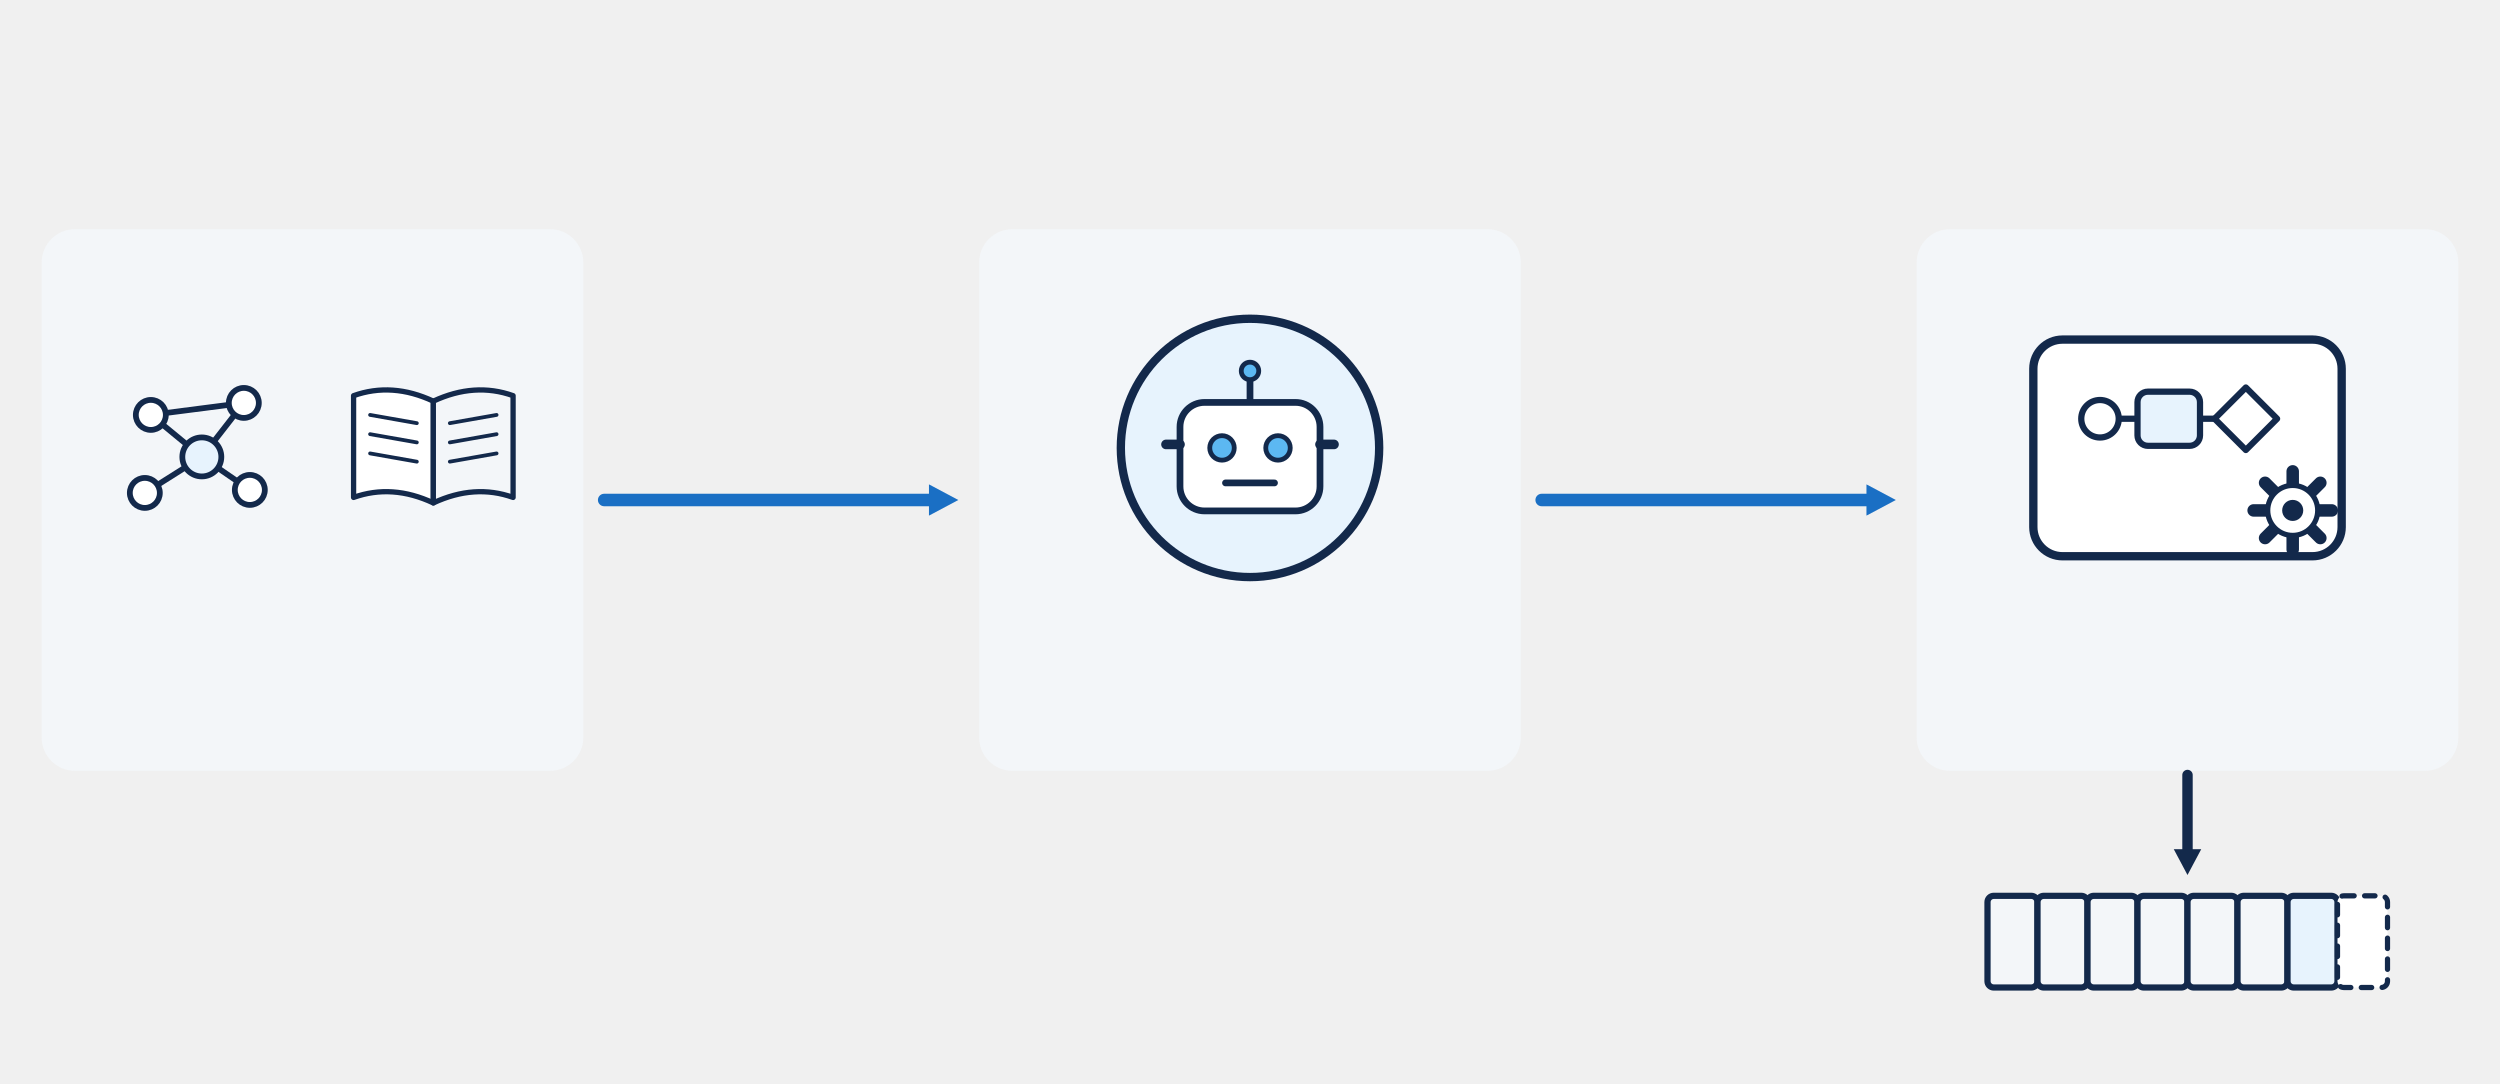
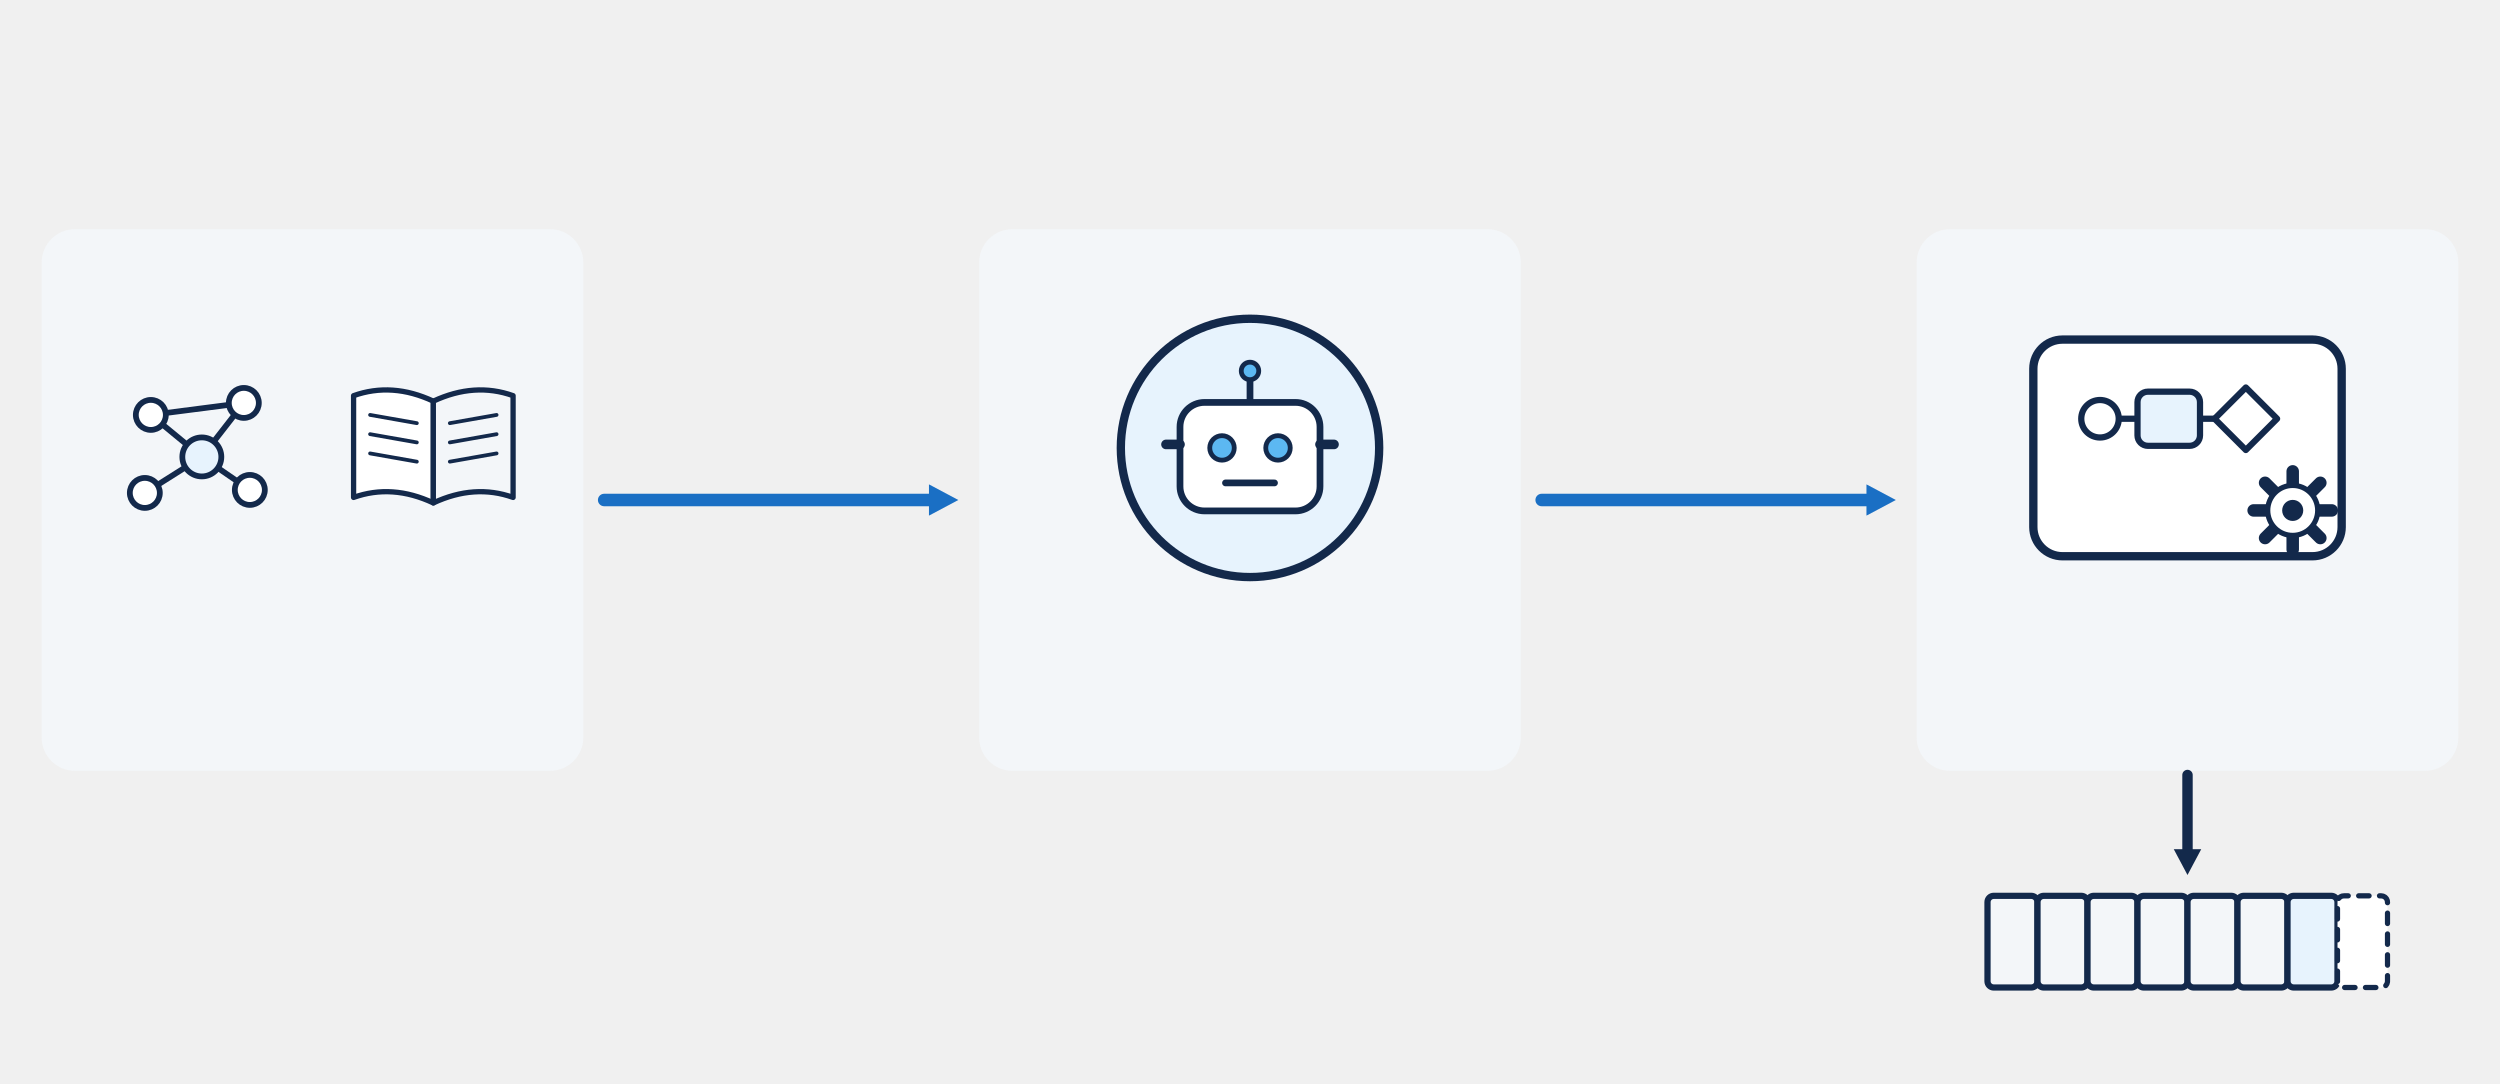
<svg xmlns="http://www.w3.org/2000/svg" viewBox="0 0 1200 520" width="1200" height="520">
  <rect x="20" y="110" width="260" height="260" rx="16" ry="16" fill="#F3F6F9" stroke="none" stroke-width="0" stroke-linecap="round" stroke-linejoin="round" />
  <rect x="470" y="110" width="260" height="260" rx="16" ry="16" fill="#F3F6F9" stroke="none" stroke-width="0" stroke-linecap="round" stroke-linejoin="round" />
  <rect x="920" y="110" width="260" height="260" rx="16" ry="16" fill="#F3F6F9" stroke="none" stroke-width="0" stroke-linecap="round" stroke-linejoin="round" />
  <g transform="translate(94 215) scale(0.72)">
    <line x1="-30" y1="-22" x2="4" y2="6" stroke="#13294B" stroke-width="3.85" fill="none" stroke-linecap="round" stroke-linejoin="round" />
    <line x1="32" y1="-30" x2="4" y2="6" stroke="#13294B" stroke-width="3.85" fill="none" stroke-linecap="round" stroke-linejoin="round" />
    <line x1="4" y1="6" x2="-34" y2="30" stroke="#13294B" stroke-width="3.85" fill="none" stroke-linecap="round" stroke-linejoin="round" />
    <line x1="4" y1="6" x2="36" y2="28" stroke="#13294B" stroke-width="3.85" fill="none" stroke-linecap="round" stroke-linejoin="round" />
    <line x1="-30" y1="-22" x2="32" y2="-30" stroke="#13294B" stroke-width="3.85" fill="none" stroke-linecap="round" stroke-linejoin="round" />
    <circle cx="-30" cy="-22" r="10" fill="#FFFFFF" stroke="#13294B" stroke-width="3.85" stroke-linecap="round" stroke-linejoin="round" />
    <circle cx="32" cy="-30" r="10" fill="#FFFFFF" stroke="#13294B" stroke-width="3.85" stroke-linecap="round" stroke-linejoin="round" />
    <circle cx="4" cy="6" r="13" fill="#E7F3FD" stroke="#13294B" stroke-width="3.85" stroke-linecap="round" stroke-linejoin="round" />
    <circle cx="-34" cy="30" r="10" fill="#FFFFFF" stroke="#13294B" stroke-width="3.85" stroke-linecap="round" stroke-linejoin="round" />
    <circle cx="36" cy="28" r="10" fill="#FFFFFF" stroke="#13294B" stroke-width="3.85" stroke-linecap="round" stroke-linejoin="round" />
  </g>
  <g transform="translate(208 215) scale(0.66)">
    <path d="M 0,-34 Q -30,-48 -58,-38 L -58,36 Q -30,26 0,40 Z" stroke="#13294B" stroke-width="3.85" fill="#FFFFFF" stroke-linecap="round" stroke-linejoin="round" />
    <path d="M 0,-34 Q 30,-48 58,-38 L 58,36 Q 30,26 0,40 Z" stroke="#13294B" stroke-width="3.85" fill="#F3F6F9" stroke-linecap="round" stroke-linejoin="round" />
    <line x1="-46" y1="-24" x2="-12" y2="-18" stroke="#13294B" stroke-width="2.75" fill="none" stroke-linecap="round" stroke-linejoin="round" />
    <line x1="-46" y1="-10" x2="-12" y2="-4" stroke="#13294B" stroke-width="2.75" fill="none" stroke-linecap="round" stroke-linejoin="round" />
    <line x1="-46" y1="4" x2="-12" y2="10" stroke="#13294B" stroke-width="2.75" fill="none" stroke-linecap="round" stroke-linejoin="round" />
    <line x1="12" y1="-18" x2="46" y2="-24" stroke="#13294B" stroke-width="2.75" fill="none" stroke-linecap="round" stroke-linejoin="round" />
    <line x1="12" y1="-4" x2="46" y2="-10" stroke="#13294B" stroke-width="2.75" fill="none" stroke-linecap="round" stroke-linejoin="round" />
    <line x1="12" y1="10" x2="46" y2="4" stroke="#13294B" stroke-width="2.75" fill="none" stroke-linecap="round" stroke-linejoin="round" />
  </g>
  <circle cx="600" cy="215" r="62" fill="#E7F3FD" stroke="#13294B" stroke-width="4" stroke-linecap="round" stroke-linejoin="round" />
  <g transform="translate(600 215)">
    <g transform="translate(0 0) scale(0.84)">
      <line x1="0" y1="-40" x2="0" y2="-26" stroke="#13294B" stroke-width="3.85" fill="none" stroke-linecap="round" stroke-linejoin="round" />
      <circle cx="0" cy="-44" r="5" fill="#5CB8F2" stroke="#13294B" stroke-width="2.75" stroke-linecap="round" stroke-linejoin="round" />
      <rect x="-40" y="-26" width="80" height="62" rx="14" ry="14" fill="#FFFFFF" stroke="#13294B" stroke-width="3.85" stroke-linecap="round" stroke-linejoin="round" />
      <circle cx="-16" cy="0" r="7" fill="#5CB8F2" stroke="#13294B" stroke-width="2.75" stroke-linecap="round" stroke-linejoin="round" />
      <circle cx="16" cy="0" r="7" fill="#5CB8F2" stroke="#13294B" stroke-width="2.75" stroke-linecap="round" stroke-linejoin="round" />
      <line x1="-14" y1="20" x2="14" y2="20" stroke="#13294B" stroke-width="3.85" fill="none" stroke-linecap="round" stroke-linejoin="round" />
      <line x1="-48" y1="-2" x2="-40" y2="-2" stroke="#13294B" stroke-width="5.50" fill="none" stroke-linecap="round" stroke-linejoin="round" />
      <line x1="40" y1="-2" x2="48" y2="-2" stroke="#13294B" stroke-width="5.50" fill="none" stroke-linecap="round" stroke-linejoin="round" />
    </g>
  </g>
  <rect x="976" y="163" width="148" height="104" rx="14" ry="14" fill="#FFFFFF" stroke="#13294B" stroke-width="4" stroke-linecap="round" stroke-linejoin="round" />
  <line x1="1014" y1="201" x2="1078" y2="201" stroke="#13294B" stroke-width="3" fill="none" stroke-linecap="round" stroke-linejoin="round" />
  <circle cx="1008" cy="201" r="9" fill="#FFFFFF" stroke="#13294B" stroke-width="3" stroke-linecap="round" stroke-linejoin="round" />
  <rect x="1026" y="188" width="30" height="26" rx="5" ry="5" fill="#E7F3FD" stroke="#13294B" stroke-width="3" stroke-linecap="round" stroke-linejoin="round" />
  <polygon points="1078.0,186.0 1093.0,201.0 1078.0,216.0 1063.0,201.0" fill="#FFFFFF" stroke="#13294B" stroke-width="3" stroke-linecap="round" stroke-linejoin="round" />
  <line x1="1112.5" y1="245.0" x2="1119.25" y2="245.0" stroke="#13294B" stroke-width="6.0" fill="none" stroke-linecap="round" stroke-linejoin="round" />
  <line x1="1108.985" y1="253.485" x2="1113.758" y2="258.258" stroke="#13294B" stroke-width="6.0" fill="none" stroke-linecap="round" stroke-linejoin="round" />
  <line x1="1100.5" y1="257.0" x2="1100.5" y2="263.75" stroke="#13294B" stroke-width="6.0" fill="none" stroke-linecap="round" stroke-linejoin="round" />
  <line x1="1092.015" y1="253.485" x2="1087.242" y2="258.258" stroke="#13294B" stroke-width="6.0" fill="none" stroke-linecap="round" stroke-linejoin="round" />
  <line x1="1088.5" y1="245.0" x2="1081.75" y2="245.0" stroke="#13294B" stroke-width="6.0" fill="none" stroke-linecap="round" stroke-linejoin="round" />
  <line x1="1092.015" y1="236.515" x2="1087.242" y2="231.742" stroke="#13294B" stroke-width="6.0" fill="none" stroke-linecap="round" stroke-linejoin="round" />
  <line x1="1100.5" y1="233.0" x2="1100.5" y2="226.25" stroke="#13294B" stroke-width="6.0" fill="none" stroke-linecap="round" stroke-linejoin="round" />
  <line x1="1108.985" y1="236.515" x2="1113.758" y2="231.742" stroke="#13294B" stroke-width="6.0" fill="none" stroke-linecap="round" stroke-linejoin="round" />
  <circle cx="1100.5" cy="245.0" r="12.0" fill="#FFFFFF" stroke="#13294B" stroke-width="2.5" stroke-linecap="round" stroke-linejoin="round" />
  <circle cx="1100.5" cy="245.0" r="4.56" fill="#13294B" stroke="#13294B" stroke-width="1" stroke-linecap="round" stroke-linejoin="round" />
  <path d="M 290.0,240.0 L 448.8,240.0" stroke="#1A6FC4" stroke-width="6" fill="none" stroke-linecap="round" stroke-linejoin="round" />
  <polygon points="460.0,240.0 445.9,247.5 445.9,232.5" fill="#1A6FC4" stroke="none" stroke-width="0" stroke-linecap="round" stroke-linejoin="round" />
  <path d="M 740.0,240.0 L 898.8,240.0" stroke="#1A6FC4" stroke-width="6" fill="none" stroke-linecap="round" stroke-linejoin="round" />
  <polygon points="910.0,240.0 895.9,247.5 895.9,232.5" fill="#1A6FC4" stroke="none" stroke-width="0" stroke-linecap="round" stroke-linejoin="round" />
  <path d="M 1050.0,372.0 L 1050.0,410.2" stroke="#13294B" stroke-width="5" fill="none" stroke-linecap="round" stroke-linejoin="round" />
  <polygon points="1050.0,420.0 1043.4,407.6 1056.6,407.6" fill="#13294B" stroke="none" stroke-width="0" stroke-linecap="round" stroke-linejoin="round" />
  <rect x="954" y="430.0" width="24" height="44" rx="3" ry="3" fill="#F3F6F9" stroke="#13294B" stroke-width="3" stroke-linecap="round" stroke-linejoin="round" />
  <rect x="978" y="430.0" width="24" height="44" rx="3" ry="3" fill="#F3F6F9" stroke="#13294B" stroke-width="3" stroke-linecap="round" stroke-linejoin="round" />
  <rect x="1002" y="430.0" width="24" height="44" rx="3" ry="3" fill="#F3F6F9" stroke="#13294B" stroke-width="3" stroke-linecap="round" stroke-linejoin="round" />
  <rect x="1026" y="430.0" width="24" height="44" rx="3" ry="3" fill="#F3F6F9" stroke="#13294B" stroke-width="3" stroke-linecap="round" stroke-linejoin="round" />
  <rect x="1050" y="430.0" width="24" height="44" rx="3" ry="3" fill="#F3F6F9" stroke="#13294B" stroke-width="3" stroke-linecap="round" stroke-linejoin="round" />
  <rect x="1074" y="430.0" width="24" height="44" rx="3" ry="3" fill="#F3F6F9" stroke="#13294B" stroke-width="3" stroke-linecap="round" stroke-linejoin="round" />
  <rect x="1098" y="430.0" width="24" height="44" rx="3" ry="3" fill="#E7F3FD" stroke="#13294B" stroke-width="3" stroke-linecap="round" stroke-linejoin="round" />
-   <rect x="1122" y="430.0" width="24" height="44" rx="3" ry="3" fill="#FFFFFF" stroke="#13294B" stroke-width="2.5" stroke-dasharray="5 5" stroke-linecap="round" stroke-linejoin="round" />
+   <rect x="1122" y="430.0" width="24" height="44" rx="3" ry="3" fill="#FFFFFF" stroke="none" />
+   <path d="M 1143.000,430.000 L 1143.981,430.169 L 1144.854,430.645 L 1145.523,431.381 L 1145.913,432.297 L 1146.000,433.290 M 1146.000,438.290 L 1146.000,439.290 L 1146.000,440.290 L 1146.000,441.290 L 1146.000,442.290 L 1146.000,443.290 M 1146.000,448.290 L 1146.000,449.290 L 1146.000,450.290 L 1146.000,451.290 L 1146.000,452.290 L 1146.000,453.290 M 1146.000,458.290 L 1146.000,459.290 L 1146.000,460.290 L 1146.000,461.290 L 1146.000,462.290 L 1146.000,463.290 M 1146.000,468.290 L 1146.000,469.290 L 1146.000,470.290 L 1145.986,471.289 L 1145.724,472.249 L 1145.165,473.073 M 1140.421,474.000 L 1139.421,474.000 L 1138.421,474.000 L 1137.421,474.000 L 1136.421,474.000 L 1135.421,474.000 M 1130.421,474.000 L 1129.421,474.000 L 1128.421,474.000 L 1127.421,474.000 L 1126.421,474.000 L 1125.421,474.000 M 1122.006,471.131 L 1122.000,470.131 L 1122.000,469.131 L 1122.000,468.131 L 1122.000,467.131 L 1122.000,466.131 M 1122.000,461.131 L 1122.000,460.131 L 1122.000,459.131 L 1122.000,458.131 L 1122.000,457.131 L 1122.000,456.131 M 1122.000,451.131 L 1122.000,450.131 L 1122.000,449.131 L 1122.000,448.131 L 1122.000,447.131 L 1122.000,446.131 M 1122.000,441.131 L 1122.000,440.131 L 1122.000,439.131 L 1122.000,438.131 L 1122.000,437.131 L 1122.000,436.131 M 1122.566,431.251 L 1123.273,430.551 L 1124.169,430.119 L 1125.158,430.000 L 1126.158,430.000 L 1127.158,430.000 M 1132.158,430.000 L 1133.158,430.000 L 1134.158,430.000 L 1135.158,430.000 L 1136.158,430.000 L 1137.158,430.000 M 1142.158,430.000 L 1143.000,430.000" fill="none" stroke="#13294B" stroke-width="2.5" stroke-linecap="round" stroke-linejoin="round" />
</svg>
